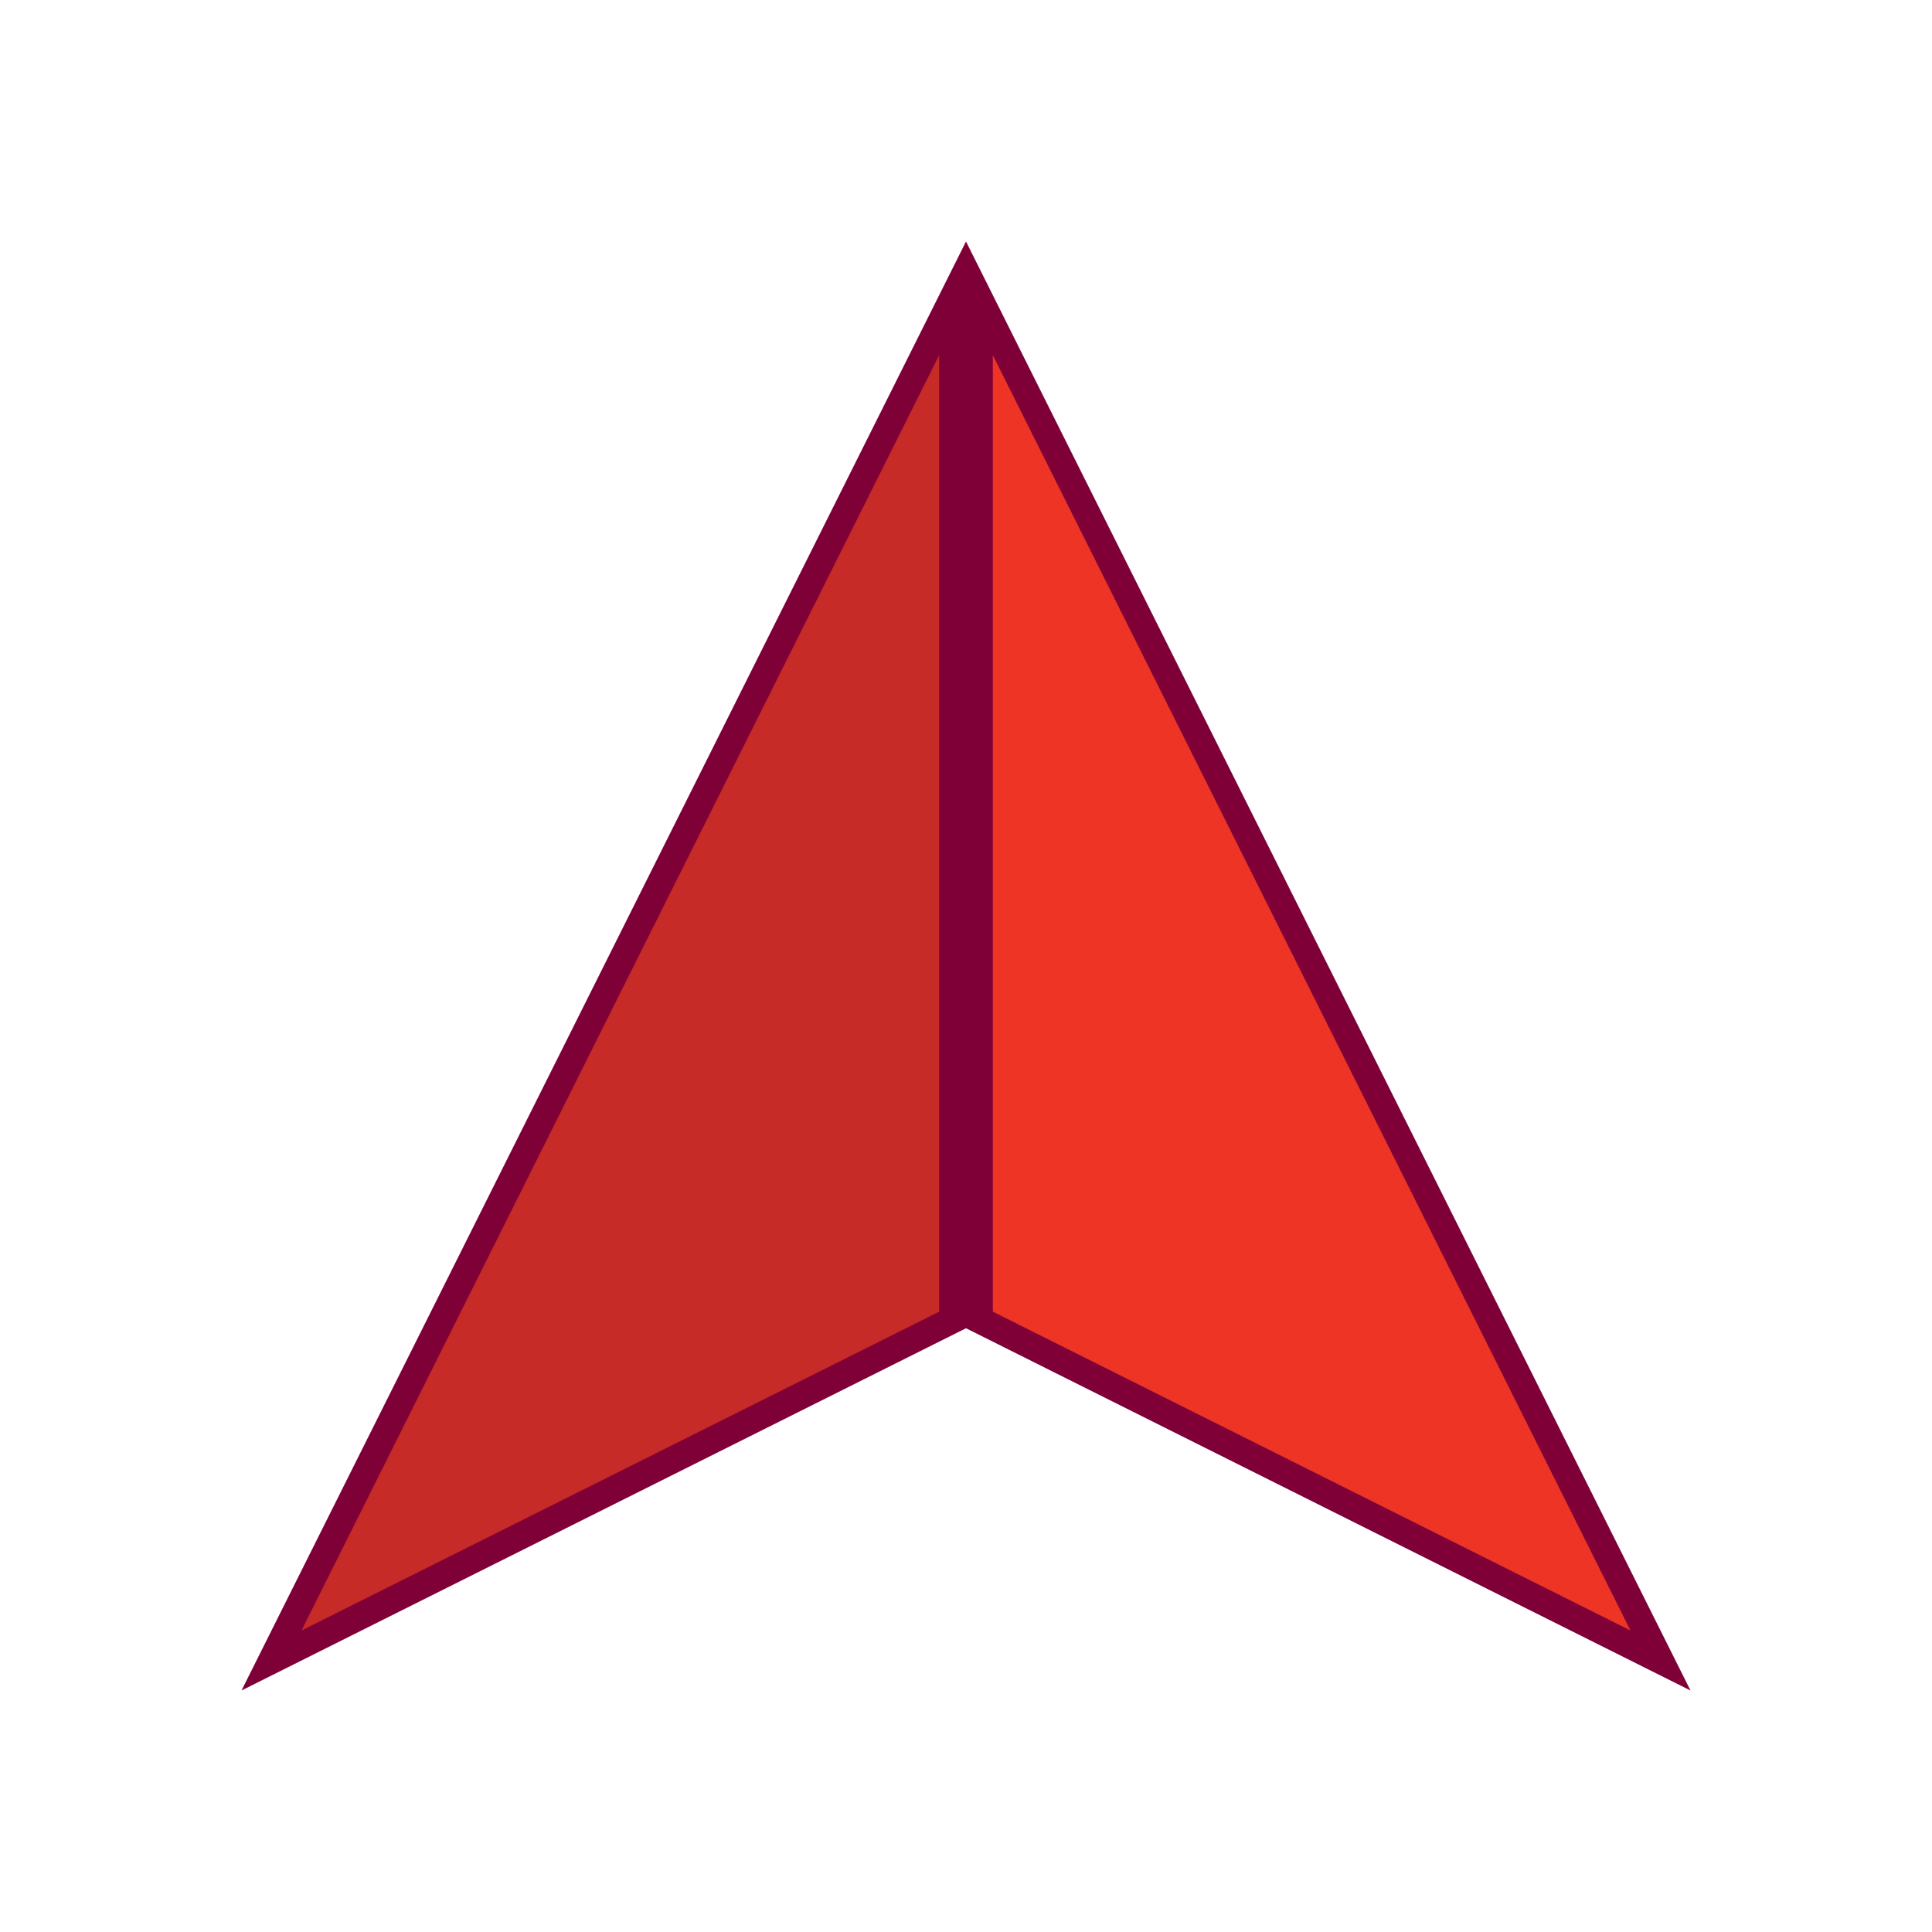
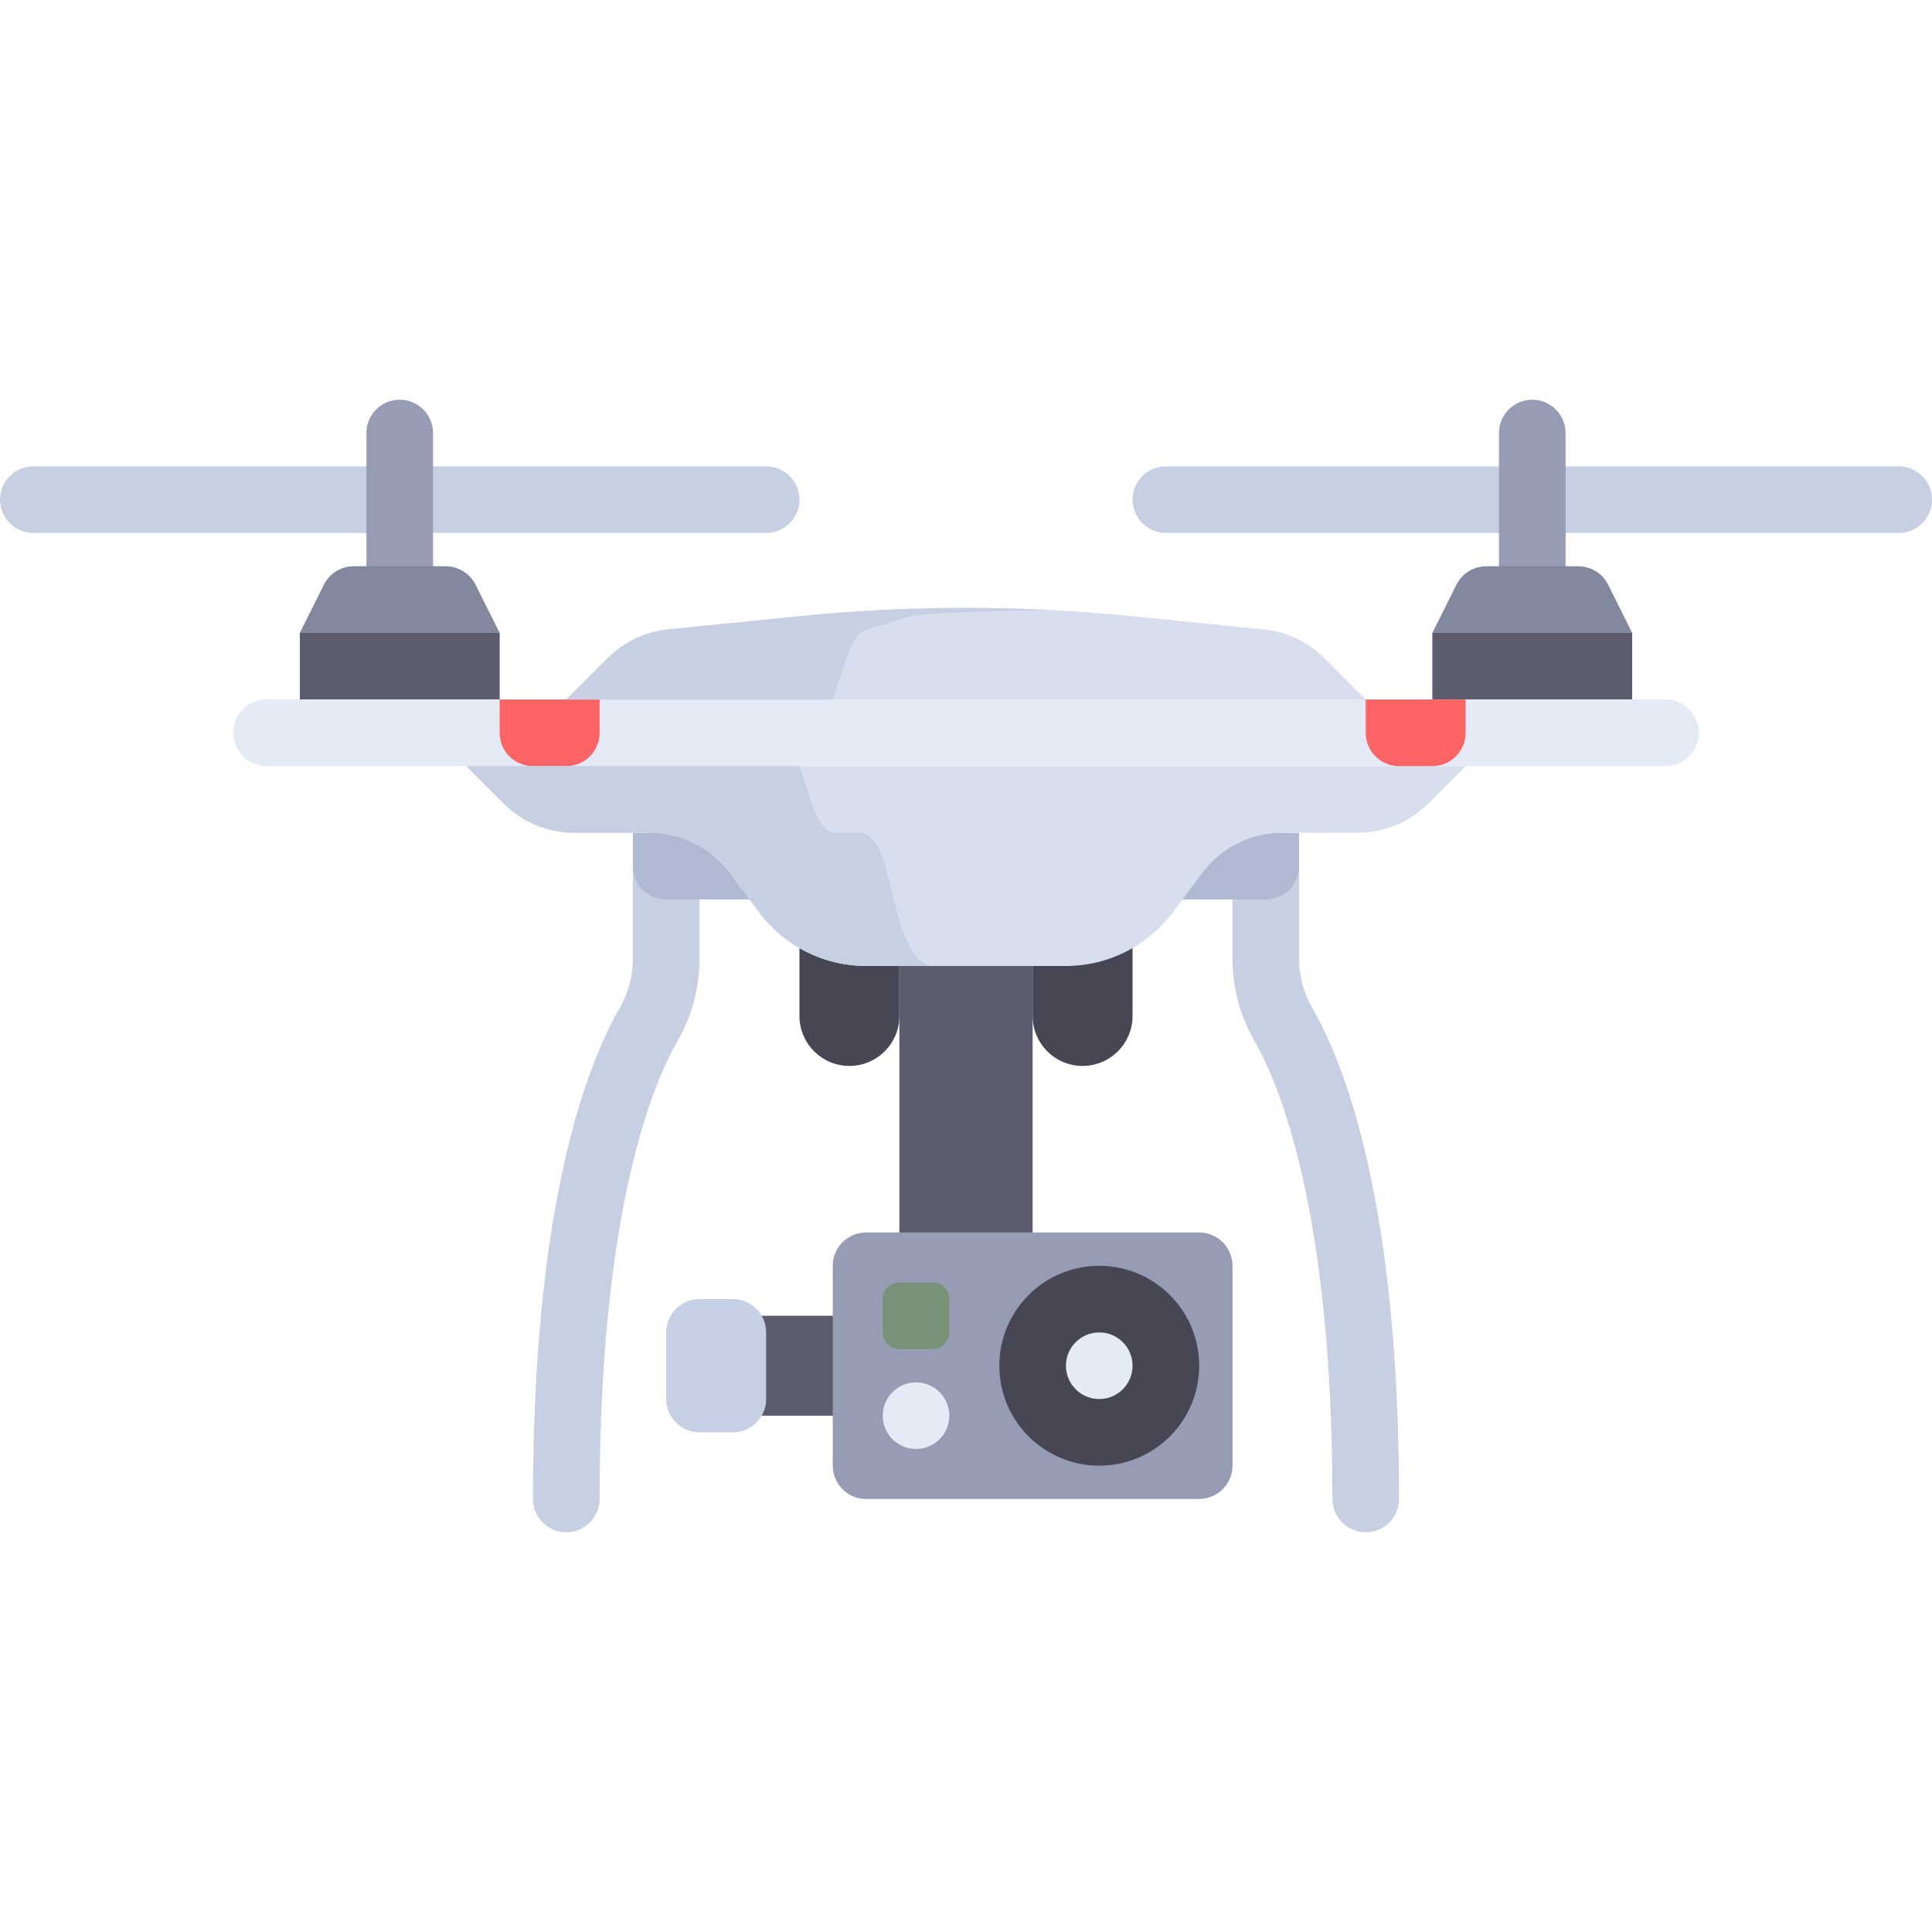
- <svg xmlns="http://www.w3.org/2000/svg" xml:space="preserve" id="Layer_1" x="0" y="0" version="1.1" viewBox="0 0 72 72">
-   <style>
-         .st1{fill:#7f0036}
-     </style>
-   <path d="M35.5 11.118v38.073L10.118 61.882z" style="fill:#c72b27" />
-   <path d="M35 13.236v35.646L11.236 60.764zM36 9 9 63l27-13.5z" class="st1" />
-   <path d="M36.5 49.191V11.118l25.382 50.764z" style="fill:#ee3424" />
-   <path d="m37 13.236 23.764 47.528L37 48.882zM36 9v40.5L63 63z" class="st1" />
+ <svg xmlns="http://www.w3.org/2000/svg" version="1.1" id="Layer_1" viewBox="0 0 512 512" xml:space="preserve">
+   <g>
+     <path style="fill:#C7CFE2;" d="M503.172,141.241H308.966c-4.875,0-8.828-3.953-8.828-8.828l0,0c0-4.875,3.953-8.828,8.828-8.828   h194.207c4.875,0,8.828,3.953,8.828,8.828l0,0C512,137.289,508.047,141.241,503.172,141.241z" />
+     <path style="fill:#C7CFE2;" d="M203.034,141.241H8.828c-4.875,0-8.828-3.953-8.828-8.828l0,0c0-4.875,3.953-8.828,8.828-8.828   h194.207c4.875,0,8.828,3.953,8.828,8.828l0,0C211.862,137.289,207.91,141.241,203.034,141.241z" />
+   </g>
+   <g>
+     <path style="fill:#959CB3;" d="M105.931,105.931L105.931,105.931c-4.875,0-8.828,3.953-8.828,8.828v44.138h17.655v-44.138   C114.759,109.884,110.806,105.931,105.931,105.931z" />
+     <path style="fill:#959CB3;" d="M406.069,105.931L406.069,105.931c-4.875,0-8.828,3.953-8.828,8.828v44.138h17.655v-44.138   C414.897,109.884,410.944,105.931,406.069,105.931z" />
+   </g>
+   <g>
+     <path style="fill:#464655;" d="M225.103,282.483L225.103,282.483c-7.313,0-13.241-5.929-13.241-13.241v-26.483   c0-7.313,5.929-13.241,13.241-13.241l0,0c7.313,0,13.241,5.929,13.241,13.241v26.483   C238.345,276.554,232.416,282.483,225.103,282.483z" />
+     <path style="fill:#464655;" d="M286.897,282.483L286.897,282.483c-7.313,0-13.241-5.929-13.241-13.241v-26.483   c0-7.313,5.929-13.241,13.241-13.241l0,0c7.313,0,13.241,5.929,13.241,13.241v26.483   C300.138,276.554,294.209,282.483,286.897,282.483z" />
+   </g>
+   <rect x="238.345" y="247.172" style="fill:#5B5D6E;" width="35.31" height="88.276" />
+   <g>
+     <path style="fill:#C7CFE2;" d="M150.069,406.069c-4.875,0-8.828-3.953-8.828-8.828c0-78.634,14.418-115.302,23.009-130.155   c2.272-3.927,3.474-8.452,3.474-13.086v-24.483c0-4.875,3.953-8.828,8.828-8.828s8.828,3.953,8.828,8.828v24.483   c0,7.737-2.022,15.319-5.849,21.927c-6.202,10.723-20.633,44.021-20.633,121.314C158.897,402.116,154.944,406.069,150.069,406.069z   " />
+     <path style="fill:#C7CFE2;" d="M361.931,406.069c-4.875,0-8.828-3.953-8.828-8.828c0-77.293-14.431-110.591-20.638-121.319   c-3.823-6.603-5.845-14.185-5.845-21.922v-24.483c0-4.875,3.953-8.828,8.828-8.828s8.828,3.953,8.828,8.828v24.483   c0,4.633,1.203,9.16,3.47,13.081c8.595,14.858,23.012,51.526,23.012,130.159C370.759,402.116,366.806,406.069,361.931,406.069z" />
+   </g>
+   <g>
+     <path style="fill:#AFB9D2;" d="M176.552,220.69h-8.828v8.828c0,4.875,3.953,8.828,8.828,8.828h26.483V220.69H176.552z" />
+     <path style="fill:#AFB9D2;" d="M335.448,220.69h-26.483v17.655h26.483c4.875,0,8.828-3.953,8.828-8.828v-8.828H335.448z" />
+   </g>
+   <path style="fill:#82889D;" d="M132.414,167.724H79.448l6.388-12.776c1.495-2.99,4.552-4.879,7.895-4.879h24.398  c3.343,0,6.4,1.889,7.895,4.879L132.414,167.724z" />
+   <rect x="79.448" y="167.724" style="fill:#5B5D6E;" width="52.966" height="17.655" />
+   <path style="fill:#82889D;" d="M432.552,167.724h-52.966l6.388-12.776c1.495-2.99,4.552-4.879,7.895-4.879h24.398  c3.343,0,6.4,1.889,7.895,4.879L432.552,167.724z" />
+   <rect x="379.586" y="167.724" style="fill:#5B5D6E;" width="52.966" height="17.655" />
+   <path style="fill:#E4EAF6;" d="M441.379,203.034H70.621c-4.875,0-8.828-3.953-8.828-8.828l0,0c0-4.875,3.953-8.828,8.828-8.828  h370.759c4.875,0,8.828,3.953,8.828,8.828l0,0C450.207,199.082,446.254,203.034,441.379,203.034z" />
+   <g>
+     <path style="fill:#D7DEED;" d="M334.869,166.784l-34.951-3.495c-29.206-2.921-58.632-2.921-87.838,0l-34.951,3.495   c-6.083,0.608-11.768,3.303-16.09,7.625l-10.97,10.97H256h105.931l-10.97-10.97C346.637,170.086,340.952,167.392,334.869,166.784z" />
+     <path style="fill:#D7DEED;" d="M123.586,203.034l9.899,9.899c4.967,4.967,11.702,7.756,18.727,7.756h19.926   c8.335,0,16.184,3.925,21.186,10.593l7.945,10.593c6.668,8.892,17.134,14.124,28.248,14.124h52.966   c11.114,0,21.58-5.233,28.248-14.124l7.945-10.593c5.002-6.668,12.851-10.593,21.186-10.593h19.927   c7.023,0,13.76-2.791,18.727-7.756l9.898-9.899H123.586z" />
+   </g>
+   <rect x="196.414" y="348.69" style="fill:#5B5D6E;" width="29.793" height="26.483" />
+   <path style="fill:#959CB3;" d="M317.793,397.241h-88.276c-4.875,0-8.828-3.953-8.828-8.828v-52.966c0-4.875,3.953-8.828,8.828-8.828  h88.276c4.875,0,8.828,3.953,8.828,8.828v52.966C326.621,393.289,322.668,397.241,317.793,397.241z" />
+   <path style="fill:#C5D0E4;" d="M194.207,379.586h-8.828c-4.875,0-8.828-3.953-8.828-8.828v-17.655c0-4.875,3.953-8.828,8.828-8.828  h8.828c4.875,0,8.828,3.953,8.828,8.828v17.655C203.034,375.634,199.082,379.586,194.207,379.586z" />
+   <circle style="fill:#464655;" cx="291.31" cy="361.931" r="26.483" />
+   <g>
+     <circle style="fill:#E4EAF6;" cx="291.31" cy="361.931" r="8.828" />
+     <circle style="fill:#E4EAF6;" cx="242.759" cy="375.172" r="8.828" />
+   </g>
+   <path style="fill:#789178;" d="M247.172,357.517h-8.828c-2.438,0-4.414-1.976-4.414-4.414v-8.828c0-2.438,1.976-4.414,4.414-4.414  h8.828c2.438,0,4.414,1.976,4.414,4.414v8.828C251.586,355.541,249.61,357.517,247.172,357.517z" />
+   <g>
+     <path style="fill:#FF6464;" d="M150.069,203.034h-8.828c-4.875,0-8.828-3.953-8.828-8.828v-8.828h26.483v8.828   C158.897,199.082,154.944,203.034,150.069,203.034z" />
+     <path style="fill:#FF6464;" d="M379.586,203.034h-8.828c-4.875,0-8.828-3.953-8.828-8.828v-8.828h26.483v8.828   C388.414,199.082,384.461,203.034,379.586,203.034z" />
+   </g>
+   <g>
+     <path style="fill:#C7CFE2;" d="M229.71,166.783l11.65-3.495c2.4-0.721,16.639-1.262,36.834-1.626   c-22.037-1.109-44.137-0.572-66.113,1.626l-34.951,3.495c-6.083,0.608-11.768,3.303-16.092,7.625l-10.97,10.972h70.621l3.657-10.97   C225.788,170.086,227.682,167.392,229.71,166.783z" />
+     <path style="fill:#C7CFE2;" d="M237.757,241.876l-2.648-10.593c-1.667-6.668-4.284-10.593-7.062-10.593h-6.643   c-2.342,0-4.586-2.791-6.242-7.757l-3.299-9.898h-88.276l9.899,9.898c4.967,4.967,11.702,7.757,18.726,7.757h19.927   c8.335,0,16.184,3.925,21.186,10.593l7.945,10.593c6.668,8.892,17.134,14.124,28.248,14.124h17.655   C243.468,256,239.979,250.767,237.757,241.876z" />
+   </g>
</svg>
